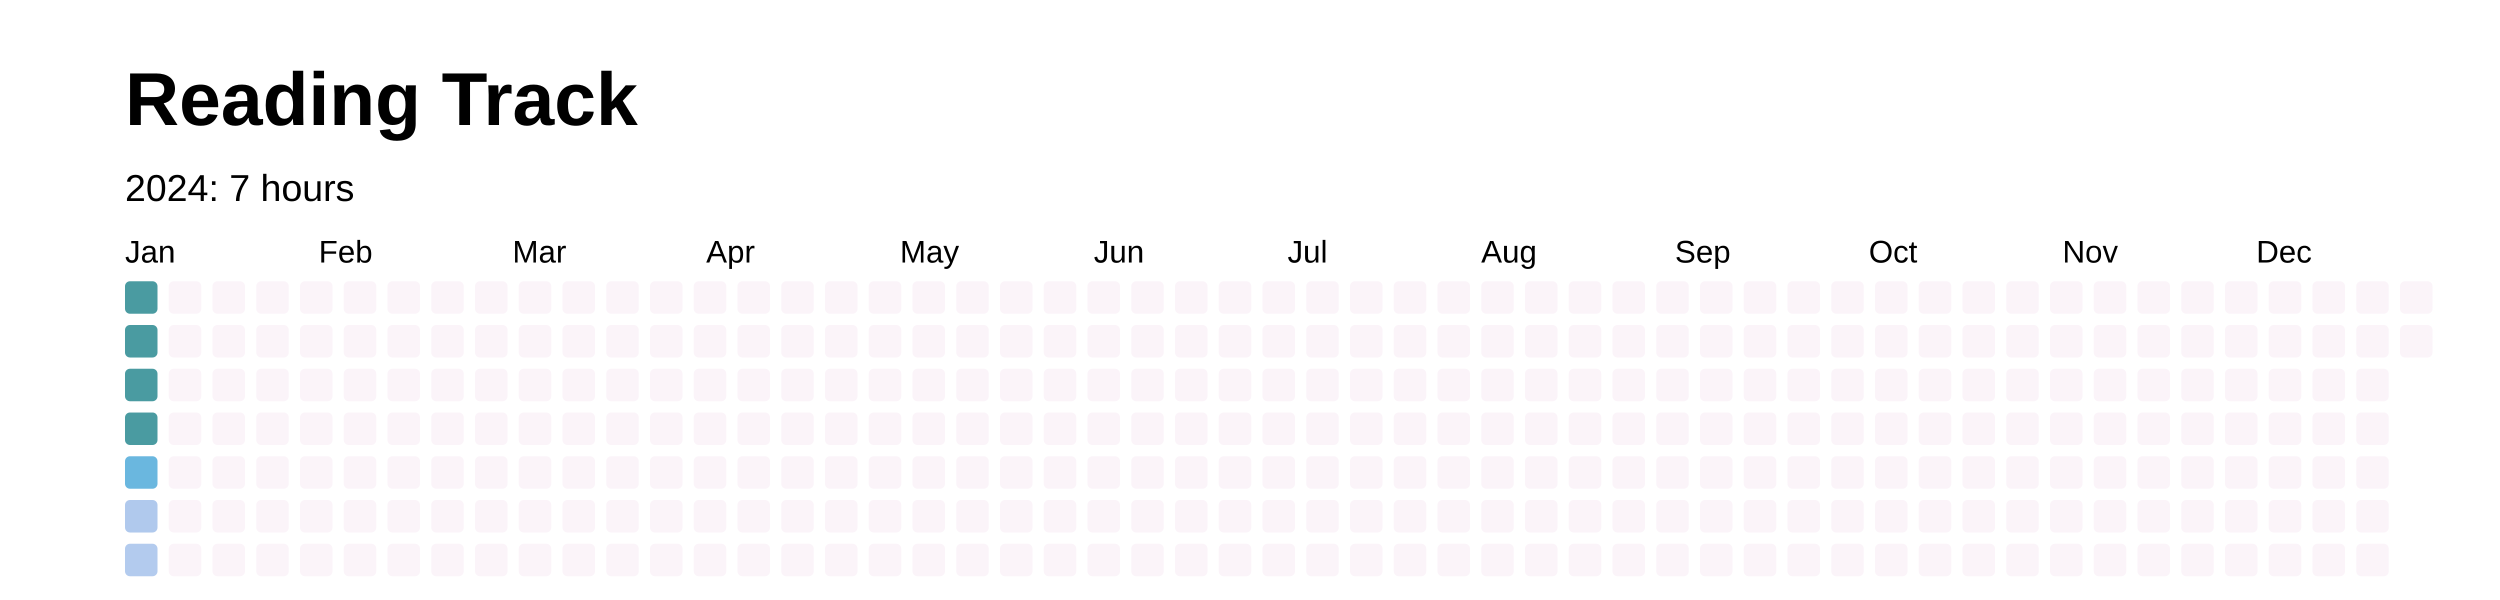
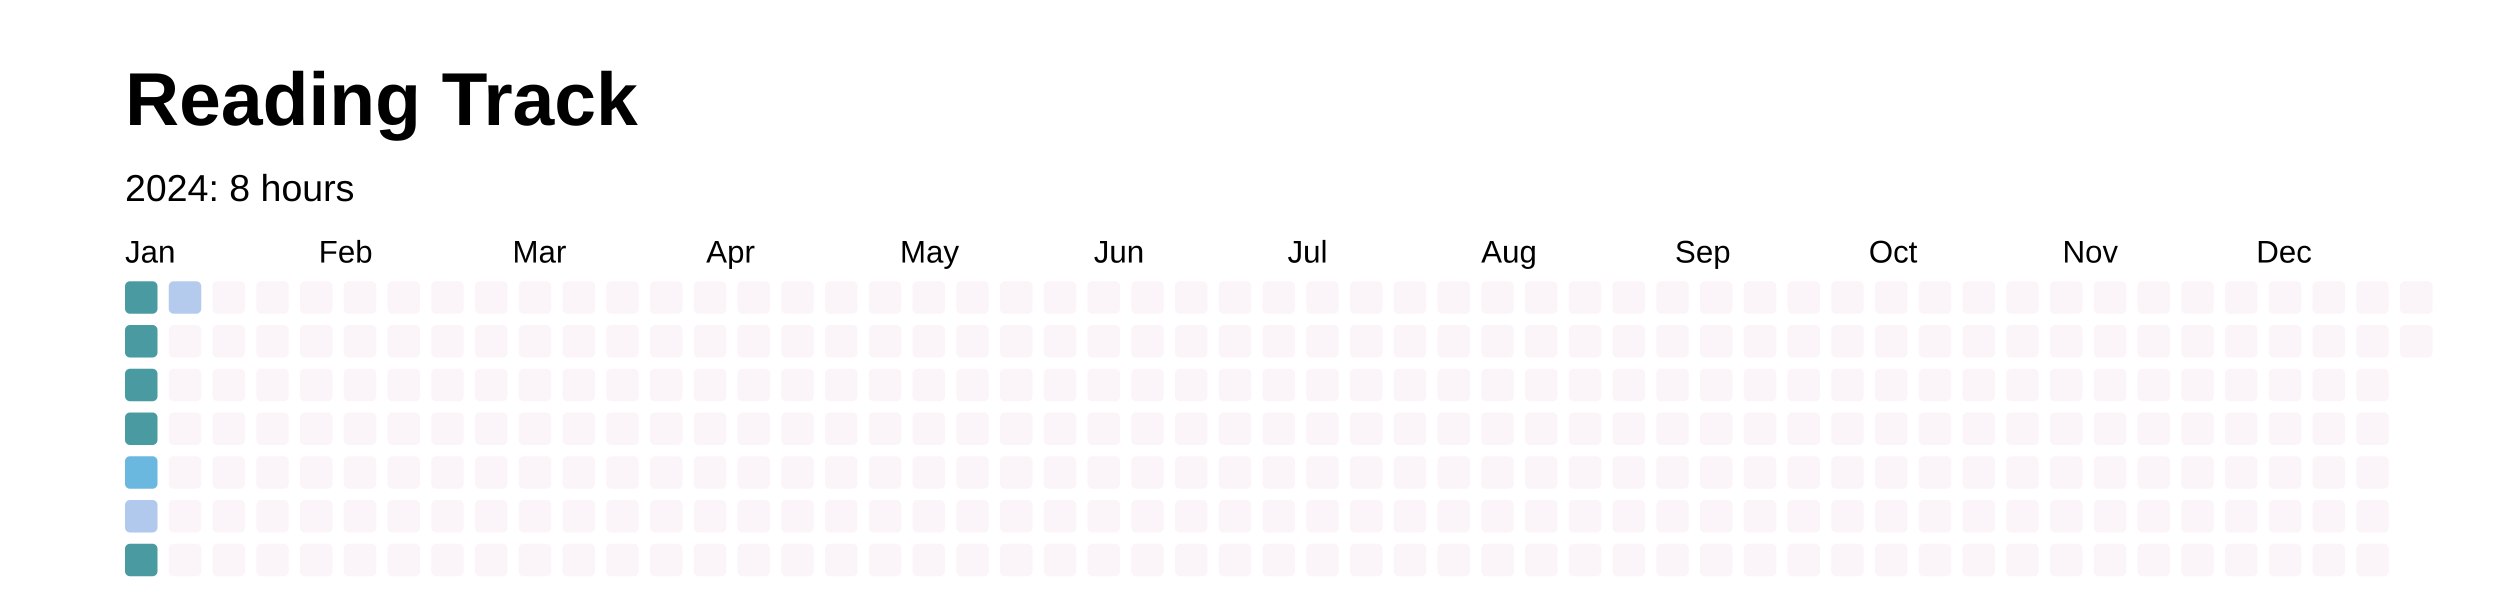
<svg xmlns="http://www.w3.org/2000/svg" baseProfile="full" height="48mm" version="1.1" viewBox="0,0,200,48" width="200mm">
  <defs />
  <rect fill="#FFFFFF" height="48" width="200" x="0" y="0" />
  <text fill="#000000" style="font-size:6px; font-family:Arial; font-weight:bold;" x="10" y="10">Reading Track</text>
-   <text dominant-baseline="hanging" fill="#000000" style="font-size:3.0px; font-family:Arial;" x="10" y="14">2024: 7 hours</text>
+   <text dominant-baseline="hanging" fill="#000000" style="font-size:3.0px; font-family:Arial;" x="10" y="14">2024: 8 hours</text>
  <text fill="#000000" style="font-size:2.5px; font-family:Arial" x="10.0" y="21.0">Jan</text>
  <text fill="#000000" style="font-size:2.5px; font-family:Arial" x="25.5" y="21.0">Feb</text>
  <text fill="#000000" style="font-size:2.5px; font-family:Arial" x="41.0" y="21.0">Mar</text>
  <text fill="#000000" style="font-size:2.5px; font-family:Arial" x="56.5" y="21.0">Apr</text>
  <text fill="#000000" style="font-size:2.5px; font-family:Arial" x="72.0" y="21.0">May</text>
  <text fill="#000000" style="font-size:2.5px; font-family:Arial" x="87.5" y="21.0">Jun</text>
  <text fill="#000000" style="font-size:2.5px; font-family:Arial" x="103.0" y="21.0">Jul</text>
  <text fill="#000000" style="font-size:2.5px; font-family:Arial" x="118.5" y="21.0">Aug</text>
  <text fill="#000000" style="font-size:2.5px; font-family:Arial" x="134.0" y="21.0">Sep</text>
  <text fill="#000000" style="font-size:2.5px; font-family:Arial" x="149.5" y="21.0">Oct</text>
  <text fill="#000000" style="font-size:2.5px; font-family:Arial" x="165.0" y="21.0">Nov</text>
  <text fill="#000000" style="font-size:2.5px; font-family:Arial" x="180.5" y="21.0">Dec</text>
  <rect fill="#4a9ba1" height="2.6" rx="0.4" ry="0.4" width="2.6" x="10.0" y="22.5" />
  <rect fill="#4a9ba1" height="2.6" rx="0.4" ry="0.4" width="2.6" x="10.0" y="26.0" />
  <rect fill="#4a9ba1" height="2.6" rx="0.4" ry="0.4" width="2.6" x="10.0" y="29.5" />
  <rect fill="#4a9ba1" height="2.6" rx="0.4" ry="0.4" width="2.6" x="10.0" y="33.0" />
  <rect fill="#6ab7df" height="2.6" rx="0.4" ry="0.4" width="2.6" x="10.0" y="36.5" />
  <rect fill="#b0c9ed" height="2.6" rx="0.4" ry="0.4" width="2.6" x="10.0" y="40.0" />
-   <rect fill="#b3cbee" height="2.6" rx="0.4" ry="0.4" width="2.6" x="10.0" y="43.5" />
-   <rect fill="#FBF4F9" height="2.6" rx="0.4" ry="0.4" width="2.6" x="13.5" y="22.5" />
+   <rect fill="#4a9ba1" height="2.6" rx="0.4" ry="0.4" width="2.6" x="10.0" y="43.5" />
+   <rect fill="#b4cbee" height="2.6" rx="0.4" ry="0.4" width="2.6" x="13.5" y="22.5" />
  <rect fill="#FBF4F9" height="2.6" rx="0.4" ry="0.4" width="2.6" x="13.5" y="26.0" />
  <rect fill="#FBF4F9" height="2.6" rx="0.4" ry="0.4" width="2.6" x="13.5" y="29.5" />
  <rect fill="#FBF4F9" height="2.6" rx="0.4" ry="0.4" width="2.6" x="13.5" y="33.0" />
  <rect fill="#FBF4F9" height="2.6" rx="0.4" ry="0.4" width="2.6" x="13.5" y="36.5" />
  <rect fill="#FBF4F9" height="2.6" rx="0.4" ry="0.4" width="2.6" x="13.5" y="40.0" />
  <rect fill="#FBF4F9" height="2.6" rx="0.4" ry="0.4" width="2.6" x="13.5" y="43.5" />
  <rect fill="#FBF4F9" height="2.6" rx="0.4" ry="0.4" width="2.6" x="17.0" y="22.5" />
  <rect fill="#FBF4F9" height="2.6" rx="0.4" ry="0.4" width="2.6" x="17.0" y="26.0" />
  <rect fill="#FBF4F9" height="2.6" rx="0.4" ry="0.4" width="2.6" x="17.0" y="29.5" />
  <rect fill="#FBF4F9" height="2.6" rx="0.4" ry="0.4" width="2.6" x="17.0" y="33.0" />
  <rect fill="#FBF4F9" height="2.6" rx="0.4" ry="0.4" width="2.6" x="17.0" y="36.5" />
  <rect fill="#FBF4F9" height="2.6" rx="0.4" ry="0.4" width="2.6" x="17.0" y="40.0" />
  <rect fill="#FBF4F9" height="2.6" rx="0.4" ry="0.4" width="2.6" x="17.0" y="43.5" />
  <rect fill="#FBF4F9" height="2.6" rx="0.4" ry="0.4" width="2.6" x="20.5" y="22.5" />
  <rect fill="#FBF4F9" height="2.6" rx="0.4" ry="0.4" width="2.6" x="20.5" y="26.0" />
  <rect fill="#FBF4F9" height="2.6" rx="0.4" ry="0.4" width="2.6" x="20.5" y="29.5" />
  <rect fill="#FBF4F9" height="2.6" rx="0.4" ry="0.4" width="2.6" x="20.5" y="33.0" />
  <rect fill="#FBF4F9" height="2.6" rx="0.4" ry="0.4" width="2.6" x="20.5" y="36.5" />
  <rect fill="#FBF4F9" height="2.6" rx="0.4" ry="0.4" width="2.6" x="20.5" y="40.0" />
  <rect fill="#FBF4F9" height="2.6" rx="0.4" ry="0.4" width="2.6" x="20.5" y="43.5" />
  <rect fill="#FBF4F9" height="2.6" rx="0.4" ry="0.4" width="2.6" x="24.0" y="22.5" />
  <rect fill="#FBF4F9" height="2.6" rx="0.4" ry="0.4" width="2.6" x="24.0" y="26.0" />
  <rect fill="#FBF4F9" height="2.6" rx="0.4" ry="0.4" width="2.6" x="24.0" y="29.5" />
  <rect fill="#FBF4F9" height="2.6" rx="0.4" ry="0.4" width="2.6" x="24.0" y="33.0" />
  <rect fill="#FBF4F9" height="2.6" rx="0.4" ry="0.4" width="2.6" x="24.0" y="36.5" />
  <rect fill="#FBF4F9" height="2.6" rx="0.4" ry="0.4" width="2.6" x="24.0" y="40.0" />
  <rect fill="#FBF4F9" height="2.6" rx="0.4" ry="0.4" width="2.6" x="24.0" y="43.5" />
  <rect fill="#FBF4F9" height="2.6" rx="0.4" ry="0.4" width="2.6" x="27.5" y="22.5" />
  <rect fill="#FBF4F9" height="2.6" rx="0.4" ry="0.4" width="2.6" x="27.5" y="26.0" />
  <rect fill="#FBF4F9" height="2.6" rx="0.4" ry="0.4" width="2.6" x="27.5" y="29.5" />
  <rect fill="#FBF4F9" height="2.6" rx="0.4" ry="0.4" width="2.6" x="27.5" y="33.0" />
  <rect fill="#FBF4F9" height="2.6" rx="0.4" ry="0.4" width="2.6" x="27.5" y="36.5" />
  <rect fill="#FBF4F9" height="2.6" rx="0.4" ry="0.4" width="2.6" x="27.5" y="40.0" />
  <rect fill="#FBF4F9" height="2.6" rx="0.4" ry="0.4" width="2.6" x="27.5" y="43.5" />
  <rect fill="#FBF4F9" height="2.6" rx="0.4" ry="0.4" width="2.6" x="31.0" y="22.5" />
  <rect fill="#FBF4F9" height="2.6" rx="0.4" ry="0.4" width="2.6" x="31.0" y="26.0" />
  <rect fill="#FBF4F9" height="2.6" rx="0.4" ry="0.4" width="2.6" x="31.0" y="29.5" />
  <rect fill="#FBF4F9" height="2.6" rx="0.4" ry="0.4" width="2.6" x="31.0" y="33.0" />
  <rect fill="#FBF4F9" height="2.6" rx="0.4" ry="0.4" width="2.6" x="31.0" y="36.5" />
  <rect fill="#FBF4F9" height="2.6" rx="0.4" ry="0.4" width="2.6" x="31.0" y="40.0" />
  <rect fill="#FBF4F9" height="2.6" rx="0.4" ry="0.4" width="2.6" x="31.0" y="43.5" />
  <rect fill="#FBF4F9" height="2.6" rx="0.4" ry="0.4" width="2.6" x="34.5" y="22.5" />
  <rect fill="#FBF4F9" height="2.6" rx="0.4" ry="0.4" width="2.6" x="34.5" y="26.0" />
  <rect fill="#FBF4F9" height="2.6" rx="0.4" ry="0.4" width="2.6" x="34.5" y="29.5" />
  <rect fill="#FBF4F9" height="2.6" rx="0.4" ry="0.4" width="2.6" x="34.5" y="33.0" />
  <rect fill="#FBF4F9" height="2.6" rx="0.4" ry="0.4" width="2.6" x="34.5" y="36.5" />
  <rect fill="#FBF4F9" height="2.6" rx="0.4" ry="0.4" width="2.6" x="34.5" y="40.0" />
  <rect fill="#FBF4F9" height="2.6" rx="0.4" ry="0.4" width="2.6" x="34.5" y="43.5" />
  <rect fill="#FBF4F9" height="2.6" rx="0.4" ry="0.4" width="2.6" x="38.0" y="22.5" />
  <rect fill="#FBF4F9" height="2.6" rx="0.4" ry="0.4" width="2.6" x="38.0" y="26.0" />
  <rect fill="#FBF4F9" height="2.6" rx="0.4" ry="0.4" width="2.6" x="38.0" y="29.5" />
  <rect fill="#FBF4F9" height="2.6" rx="0.4" ry="0.4" width="2.6" x="38.0" y="33.0" />
  <rect fill="#FBF4F9" height="2.6" rx="0.4" ry="0.4" width="2.6" x="38.0" y="36.5" />
  <rect fill="#FBF4F9" height="2.6" rx="0.4" ry="0.4" width="2.6" x="38.0" y="40.0" />
  <rect fill="#FBF4F9" height="2.6" rx="0.4" ry="0.4" width="2.6" x="38.0" y="43.5" />
  <rect fill="#FBF4F9" height="2.6" rx="0.4" ry="0.4" width="2.6" x="41.5" y="22.5" />
  <rect fill="#FBF4F9" height="2.6" rx="0.4" ry="0.4" width="2.6" x="41.5" y="26.0" />
  <rect fill="#FBF4F9" height="2.6" rx="0.4" ry="0.4" width="2.6" x="41.5" y="29.5" />
  <rect fill="#FBF4F9" height="2.6" rx="0.4" ry="0.4" width="2.6" x="41.5" y="33.0" />
  <rect fill="#FBF4F9" height="2.6" rx="0.4" ry="0.4" width="2.6" x="41.5" y="36.5" />
  <rect fill="#FBF4F9" height="2.6" rx="0.4" ry="0.4" width="2.6" x="41.5" y="40.0" />
  <rect fill="#FBF4F9" height="2.6" rx="0.4" ry="0.4" width="2.6" x="41.5" y="43.5" />
  <rect fill="#FBF4F9" height="2.6" rx="0.4" ry="0.4" width="2.6" x="45.0" y="22.5" />
  <rect fill="#FBF4F9" height="2.6" rx="0.4" ry="0.4" width="2.6" x="45.0" y="26.0" />
  <rect fill="#FBF4F9" height="2.6" rx="0.4" ry="0.4" width="2.6" x="45.0" y="29.5" />
  <rect fill="#FBF4F9" height="2.6" rx="0.4" ry="0.4" width="2.6" x="45.0" y="33.0" />
  <rect fill="#FBF4F9" height="2.6" rx="0.4" ry="0.4" width="2.6" x="45.0" y="36.5" />
  <rect fill="#FBF4F9" height="2.6" rx="0.4" ry="0.4" width="2.6" x="45.0" y="40.0" />
  <rect fill="#FBF4F9" height="2.6" rx="0.4" ry="0.4" width="2.6" x="45.0" y="43.5" />
  <rect fill="#FBF4F9" height="2.6" rx="0.4" ry="0.4" width="2.6" x="48.5" y="22.5" />
  <rect fill="#FBF4F9" height="2.6" rx="0.4" ry="0.4" width="2.6" x="48.5" y="26.0" />
  <rect fill="#FBF4F9" height="2.6" rx="0.4" ry="0.4" width="2.6" x="48.5" y="29.5" />
  <rect fill="#FBF4F9" height="2.6" rx="0.4" ry="0.4" width="2.6" x="48.5" y="33.0" />
  <rect fill="#FBF4F9" height="2.6" rx="0.4" ry="0.4" width="2.6" x="48.5" y="36.5" />
  <rect fill="#FBF4F9" height="2.6" rx="0.4" ry="0.4" width="2.6" x="48.5" y="40.0" />
  <rect fill="#FBF4F9" height="2.6" rx="0.4" ry="0.4" width="2.6" x="48.5" y="43.5" />
  <rect fill="#FBF4F9" height="2.6" rx="0.4" ry="0.4" width="2.6" x="52.0" y="22.5" />
  <rect fill="#FBF4F9" height="2.6" rx="0.4" ry="0.4" width="2.6" x="52.0" y="26.0" />
  <rect fill="#FBF4F9" height="2.6" rx="0.4" ry="0.4" width="2.6" x="52.0" y="29.5" />
  <rect fill="#FBF4F9" height="2.6" rx="0.4" ry="0.4" width="2.6" x="52.0" y="33.0" />
  <rect fill="#FBF4F9" height="2.6" rx="0.4" ry="0.4" width="2.6" x="52.0" y="36.5" />
  <rect fill="#FBF4F9" height="2.6" rx="0.4" ry="0.4" width="2.6" x="52.0" y="40.0" />
  <rect fill="#FBF4F9" height="2.6" rx="0.4" ry="0.4" width="2.6" x="52.0" y="43.5" />
  <rect fill="#FBF4F9" height="2.6" rx="0.4" ry="0.4" width="2.6" x="55.5" y="22.5" />
  <rect fill="#FBF4F9" height="2.6" rx="0.4" ry="0.4" width="2.6" x="55.5" y="26.0" />
  <rect fill="#FBF4F9" height="2.6" rx="0.4" ry="0.4" width="2.6" x="55.5" y="29.5" />
  <rect fill="#FBF4F9" height="2.6" rx="0.4" ry="0.4" width="2.6" x="55.5" y="33.0" />
  <rect fill="#FBF4F9" height="2.6" rx="0.4" ry="0.4" width="2.6" x="55.5" y="36.5" />
  <rect fill="#FBF4F9" height="2.6" rx="0.4" ry="0.4" width="2.6" x="55.5" y="40.0" />
  <rect fill="#FBF4F9" height="2.6" rx="0.4" ry="0.4" width="2.6" x="55.5" y="43.5" />
  <rect fill="#FBF4F9" height="2.6" rx="0.4" ry="0.4" width="2.6" x="59.0" y="22.5" />
  <rect fill="#FBF4F9" height="2.6" rx="0.4" ry="0.4" width="2.6" x="59.0" y="26.0" />
  <rect fill="#FBF4F9" height="2.6" rx="0.4" ry="0.4" width="2.6" x="59.0" y="29.5" />
  <rect fill="#FBF4F9" height="2.6" rx="0.4" ry="0.4" width="2.6" x="59.0" y="33.0" />
  <rect fill="#FBF4F9" height="2.6" rx="0.4" ry="0.4" width="2.6" x="59.0" y="36.5" />
  <rect fill="#FBF4F9" height="2.6" rx="0.4" ry="0.4" width="2.6" x="59.0" y="40.0" />
  <rect fill="#FBF4F9" height="2.6" rx="0.4" ry="0.4" width="2.6" x="59.0" y="43.5" />
  <rect fill="#FBF4F9" height="2.6" rx="0.4" ry="0.4" width="2.6" x="62.5" y="22.5" />
  <rect fill="#FBF4F9" height="2.6" rx="0.4" ry="0.4" width="2.6" x="62.5" y="26.0" />
  <rect fill="#FBF4F9" height="2.6" rx="0.4" ry="0.4" width="2.6" x="62.5" y="29.5" />
  <rect fill="#FBF4F9" height="2.6" rx="0.4" ry="0.4" width="2.6" x="62.5" y="33.0" />
  <rect fill="#FBF4F9" height="2.6" rx="0.4" ry="0.4" width="2.6" x="62.5" y="36.5" />
  <rect fill="#FBF4F9" height="2.6" rx="0.4" ry="0.4" width="2.6" x="62.5" y="40.0" />
  <rect fill="#FBF4F9" height="2.6" rx="0.4" ry="0.4" width="2.6" x="62.5" y="43.5" />
  <rect fill="#FBF4F9" height="2.6" rx="0.4" ry="0.4" width="2.6" x="66.0" y="22.5" />
  <rect fill="#FBF4F9" height="2.6" rx="0.4" ry="0.4" width="2.6" x="66.0" y="26.0" />
  <rect fill="#FBF4F9" height="2.6" rx="0.4" ry="0.4" width="2.6" x="66.0" y="29.5" />
  <rect fill="#FBF4F9" height="2.6" rx="0.4" ry="0.4" width="2.6" x="66.0" y="33.0" />
  <rect fill="#FBF4F9" height="2.6" rx="0.4" ry="0.4" width="2.6" x="66.0" y="36.5" />
  <rect fill="#FBF4F9" height="2.6" rx="0.4" ry="0.4" width="2.6" x="66.0" y="40.0" />
  <rect fill="#FBF4F9" height="2.6" rx="0.4" ry="0.4" width="2.6" x="66.0" y="43.5" />
  <rect fill="#FBF4F9" height="2.6" rx="0.4" ry="0.4" width="2.6" x="69.5" y="22.5" />
  <rect fill="#FBF4F9" height="2.6" rx="0.4" ry="0.4" width="2.6" x="69.5" y="26.0" />
  <rect fill="#FBF4F9" height="2.6" rx="0.4" ry="0.4" width="2.6" x="69.5" y="29.5" />
  <rect fill="#FBF4F9" height="2.6" rx="0.4" ry="0.4" width="2.6" x="69.5" y="33.0" />
  <rect fill="#FBF4F9" height="2.6" rx="0.4" ry="0.4" width="2.6" x="69.5" y="36.5" />
  <rect fill="#FBF4F9" height="2.6" rx="0.4" ry="0.4" width="2.6" x="69.5" y="40.0" />
  <rect fill="#FBF4F9" height="2.6" rx="0.4" ry="0.4" width="2.6" x="69.5" y="43.5" />
  <rect fill="#FBF4F9" height="2.6" rx="0.4" ry="0.4" width="2.6" x="73.0" y="22.5" />
  <rect fill="#FBF4F9" height="2.6" rx="0.4" ry="0.4" width="2.6" x="73.0" y="26.0" />
  <rect fill="#FBF4F9" height="2.6" rx="0.4" ry="0.4" width="2.6" x="73.0" y="29.5" />
  <rect fill="#FBF4F9" height="2.6" rx="0.4" ry="0.4" width="2.6" x="73.0" y="33.0" />
  <rect fill="#FBF4F9" height="2.6" rx="0.4" ry="0.4" width="2.6" x="73.0" y="36.5" />
  <rect fill="#FBF4F9" height="2.6" rx="0.4" ry="0.4" width="2.6" x="73.0" y="40.0" />
  <rect fill="#FBF4F9" height="2.6" rx="0.4" ry="0.4" width="2.6" x="73.0" y="43.5" />
  <rect fill="#FBF4F9" height="2.6" rx="0.4" ry="0.4" width="2.6" x="76.5" y="22.5" />
  <rect fill="#FBF4F9" height="2.6" rx="0.4" ry="0.4" width="2.6" x="76.5" y="26.0" />
  <rect fill="#FBF4F9" height="2.6" rx="0.4" ry="0.4" width="2.6" x="76.5" y="29.5" />
  <rect fill="#FBF4F9" height="2.6" rx="0.4" ry="0.4" width="2.6" x="76.5" y="33.0" />
  <rect fill="#FBF4F9" height="2.6" rx="0.4" ry="0.4" width="2.6" x="76.5" y="36.5" />
  <rect fill="#FBF4F9" height="2.6" rx="0.4" ry="0.4" width="2.6" x="76.5" y="40.0" />
  <rect fill="#FBF4F9" height="2.6" rx="0.4" ry="0.4" width="2.6" x="76.5" y="43.5" />
  <rect fill="#FBF4F9" height="2.6" rx="0.4" ry="0.4" width="2.6" x="80.0" y="22.5" />
  <rect fill="#FBF4F9" height="2.6" rx="0.4" ry="0.4" width="2.6" x="80.0" y="26.0" />
  <rect fill="#FBF4F9" height="2.6" rx="0.4" ry="0.4" width="2.6" x="80.0" y="29.5" />
  <rect fill="#FBF4F9" height="2.6" rx="0.4" ry="0.4" width="2.6" x="80.0" y="33.0" />
  <rect fill="#FBF4F9" height="2.6" rx="0.4" ry="0.4" width="2.6" x="80.0" y="36.5" />
  <rect fill="#FBF4F9" height="2.6" rx="0.4" ry="0.4" width="2.6" x="80.0" y="40.0" />
  <rect fill="#FBF4F9" height="2.6" rx="0.4" ry="0.4" width="2.6" x="80.0" y="43.5" />
  <rect fill="#FBF4F9" height="2.6" rx="0.4" ry="0.4" width="2.6" x="83.5" y="22.5" />
  <rect fill="#FBF4F9" height="2.6" rx="0.4" ry="0.4" width="2.6" x="83.5" y="26.0" />
  <rect fill="#FBF4F9" height="2.6" rx="0.4" ry="0.4" width="2.6" x="83.5" y="29.5" />
  <rect fill="#FBF4F9" height="2.6" rx="0.4" ry="0.4" width="2.6" x="83.5" y="33.0" />
  <rect fill="#FBF4F9" height="2.6" rx="0.4" ry="0.4" width="2.6" x="83.5" y="36.5" />
  <rect fill="#FBF4F9" height="2.6" rx="0.4" ry="0.4" width="2.6" x="83.5" y="40.0" />
  <rect fill="#FBF4F9" height="2.6" rx="0.4" ry="0.4" width="2.6" x="83.5" y="43.5" />
  <rect fill="#FBF4F9" height="2.6" rx="0.4" ry="0.4" width="2.6" x="87.0" y="22.5" />
  <rect fill="#FBF4F9" height="2.6" rx="0.4" ry="0.4" width="2.6" x="87.0" y="26.0" />
  <rect fill="#FBF4F9" height="2.6" rx="0.4" ry="0.4" width="2.6" x="87.0" y="29.5" />
  <rect fill="#FBF4F9" height="2.6" rx="0.4" ry="0.4" width="2.6" x="87.0" y="33.0" />
  <rect fill="#FBF4F9" height="2.6" rx="0.4" ry="0.4" width="2.6" x="87.0" y="36.5" />
  <rect fill="#FBF4F9" height="2.6" rx="0.4" ry="0.4" width="2.6" x="87.0" y="40.0" />
  <rect fill="#FBF4F9" height="2.6" rx="0.4" ry="0.4" width="2.6" x="87.0" y="43.5" />
  <rect fill="#FBF4F9" height="2.6" rx="0.4" ry="0.4" width="2.6" x="90.5" y="22.5" />
  <rect fill="#FBF4F9" height="2.6" rx="0.4" ry="0.4" width="2.6" x="90.5" y="26.0" />
  <rect fill="#FBF4F9" height="2.6" rx="0.4" ry="0.4" width="2.6" x="90.5" y="29.5" />
  <rect fill="#FBF4F9" height="2.6" rx="0.4" ry="0.4" width="2.6" x="90.5" y="33.0" />
  <rect fill="#FBF4F9" height="2.6" rx="0.4" ry="0.4" width="2.6" x="90.5" y="36.5" />
  <rect fill="#FBF4F9" height="2.6" rx="0.4" ry="0.4" width="2.6" x="90.5" y="40.0" />
  <rect fill="#FBF4F9" height="2.6" rx="0.4" ry="0.4" width="2.6" x="90.5" y="43.5" />
  <rect fill="#FBF4F9" height="2.6" rx="0.4" ry="0.4" width="2.6" x="94.0" y="22.5" />
  <rect fill="#FBF4F9" height="2.6" rx="0.4" ry="0.4" width="2.6" x="94.0" y="26.0" />
  <rect fill="#FBF4F9" height="2.6" rx="0.4" ry="0.4" width="2.6" x="94.0" y="29.5" />
  <rect fill="#FBF4F9" height="2.6" rx="0.4" ry="0.4" width="2.6" x="94.0" y="33.0" />
  <rect fill="#FBF4F9" height="2.6" rx="0.4" ry="0.4" width="2.6" x="94.0" y="36.5" />
  <rect fill="#FBF4F9" height="2.6" rx="0.4" ry="0.4" width="2.6" x="94.0" y="40.0" />
  <rect fill="#FBF4F9" height="2.6" rx="0.4" ry="0.4" width="2.6" x="94.0" y="43.5" />
  <rect fill="#FBF4F9" height="2.6" rx="0.4" ry="0.4" width="2.6" x="97.5" y="22.5" />
  <rect fill="#FBF4F9" height="2.6" rx="0.4" ry="0.4" width="2.6" x="97.5" y="26.0" />
  <rect fill="#FBF4F9" height="2.6" rx="0.4" ry="0.4" width="2.6" x="97.5" y="29.5" />
  <rect fill="#FBF4F9" height="2.6" rx="0.4" ry="0.4" width="2.6" x="97.5" y="33.0" />
  <rect fill="#FBF4F9" height="2.6" rx="0.4" ry="0.4" width="2.6" x="97.5" y="36.5" />
  <rect fill="#FBF4F9" height="2.6" rx="0.4" ry="0.4" width="2.6" x="97.5" y="40.0" />
  <rect fill="#FBF4F9" height="2.6" rx="0.4" ry="0.4" width="2.6" x="97.5" y="43.5" />
  <rect fill="#FBF4F9" height="2.6" rx="0.4" ry="0.4" width="2.6" x="101.0" y="22.5" />
  <rect fill="#FBF4F9" height="2.6" rx="0.4" ry="0.4" width="2.6" x="101.0" y="26.0" />
  <rect fill="#FBF4F9" height="2.6" rx="0.4" ry="0.4" width="2.6" x="101.0" y="29.5" />
  <rect fill="#FBF4F9" height="2.6" rx="0.4" ry="0.4" width="2.6" x="101.0" y="33.0" />
  <rect fill="#FBF4F9" height="2.6" rx="0.4" ry="0.4" width="2.6" x="101.0" y="36.5" />
  <rect fill="#FBF4F9" height="2.6" rx="0.4" ry="0.4" width="2.6" x="101.0" y="40.0" />
  <rect fill="#FBF4F9" height="2.6" rx="0.4" ry="0.4" width="2.6" x="101.0" y="43.5" />
  <rect fill="#FBF4F9" height="2.6" rx="0.4" ry="0.4" width="2.6" x="104.5" y="22.5" />
  <rect fill="#FBF4F9" height="2.6" rx="0.4" ry="0.4" width="2.6" x="104.5" y="26.0" />
  <rect fill="#FBF4F9" height="2.6" rx="0.4" ry="0.4" width="2.6" x="104.5" y="29.5" />
  <rect fill="#FBF4F9" height="2.6" rx="0.4" ry="0.4" width="2.6" x="104.5" y="33.0" />
  <rect fill="#FBF4F9" height="2.6" rx="0.4" ry="0.4" width="2.6" x="104.5" y="36.5" />
  <rect fill="#FBF4F9" height="2.6" rx="0.4" ry="0.4" width="2.6" x="104.5" y="40.0" />
  <rect fill="#FBF4F9" height="2.6" rx="0.4" ry="0.4" width="2.6" x="104.5" y="43.5" />
  <rect fill="#FBF4F9" height="2.6" rx="0.4" ry="0.4" width="2.6" x="108.0" y="22.5" />
  <rect fill="#FBF4F9" height="2.6" rx="0.4" ry="0.4" width="2.6" x="108.0" y="26.0" />
  <rect fill="#FBF4F9" height="2.6" rx="0.4" ry="0.4" width="2.6" x="108.0" y="29.5" />
  <rect fill="#FBF4F9" height="2.6" rx="0.4" ry="0.4" width="2.6" x="108.0" y="33.0" />
  <rect fill="#FBF4F9" height="2.6" rx="0.4" ry="0.4" width="2.6" x="108.0" y="36.5" />
  <rect fill="#FBF4F9" height="2.6" rx="0.4" ry="0.4" width="2.6" x="108.0" y="40.0" />
  <rect fill="#FBF4F9" height="2.6" rx="0.4" ry="0.4" width="2.6" x="108.0" y="43.5" />
  <rect fill="#FBF4F9" height="2.6" rx="0.4" ry="0.4" width="2.6" x="111.5" y="22.5" />
  <rect fill="#FBF4F9" height="2.6" rx="0.4" ry="0.4" width="2.6" x="111.5" y="26.0" />
  <rect fill="#FBF4F9" height="2.6" rx="0.4" ry="0.4" width="2.6" x="111.5" y="29.5" />
  <rect fill="#FBF4F9" height="2.6" rx="0.4" ry="0.4" width="2.6" x="111.5" y="33.0" />
  <rect fill="#FBF4F9" height="2.6" rx="0.4" ry="0.4" width="2.6" x="111.5" y="36.5" />
  <rect fill="#FBF4F9" height="2.6" rx="0.4" ry="0.4" width="2.6" x="111.5" y="40.0" />
  <rect fill="#FBF4F9" height="2.6" rx="0.4" ry="0.4" width="2.6" x="111.5" y="43.5" />
  <rect fill="#FBF4F9" height="2.6" rx="0.4" ry="0.4" width="2.6" x="115.0" y="22.5" />
  <rect fill="#FBF4F9" height="2.6" rx="0.4" ry="0.4" width="2.6" x="115.0" y="26.0" />
  <rect fill="#FBF4F9" height="2.6" rx="0.4" ry="0.4" width="2.6" x="115.0" y="29.5" />
  <rect fill="#FBF4F9" height="2.6" rx="0.4" ry="0.4" width="2.6" x="115.0" y="33.0" />
  <rect fill="#FBF4F9" height="2.6" rx="0.4" ry="0.4" width="2.6" x="115.0" y="36.5" />
  <rect fill="#FBF4F9" height="2.6" rx="0.4" ry="0.4" width="2.6" x="115.0" y="40.0" />
  <rect fill="#FBF4F9" height="2.6" rx="0.4" ry="0.4" width="2.6" x="115.0" y="43.5" />
  <rect fill="#FBF4F9" height="2.6" rx="0.4" ry="0.4" width="2.6" x="118.5" y="22.5" />
  <rect fill="#FBF4F9" height="2.6" rx="0.4" ry="0.4" width="2.6" x="118.5" y="26.0" />
  <rect fill="#FBF4F9" height="2.6" rx="0.4" ry="0.4" width="2.6" x="118.5" y="29.5" />
  <rect fill="#FBF4F9" height="2.6" rx="0.4" ry="0.4" width="2.6" x="118.5" y="33.0" />
  <rect fill="#FBF4F9" height="2.6" rx="0.4" ry="0.4" width="2.6" x="118.5" y="36.5" />
  <rect fill="#FBF4F9" height="2.6" rx="0.4" ry="0.4" width="2.6" x="118.5" y="40.0" />
  <rect fill="#FBF4F9" height="2.6" rx="0.4" ry="0.4" width="2.6" x="118.5" y="43.5" />
  <rect fill="#FBF4F9" height="2.6" rx="0.4" ry="0.4" width="2.6" x="122.0" y="22.5" />
  <rect fill="#FBF4F9" height="2.6" rx="0.4" ry="0.4" width="2.6" x="122.0" y="26.0" />
  <rect fill="#FBF4F9" height="2.6" rx="0.4" ry="0.4" width="2.6" x="122.0" y="29.5" />
  <rect fill="#FBF4F9" height="2.6" rx="0.4" ry="0.4" width="2.6" x="122.0" y="33.0" />
  <rect fill="#FBF4F9" height="2.6" rx="0.4" ry="0.4" width="2.6" x="122.0" y="36.5" />
  <rect fill="#FBF4F9" height="2.6" rx="0.4" ry="0.4" width="2.6" x="122.0" y="40.0" />
  <rect fill="#FBF4F9" height="2.6" rx="0.4" ry="0.4" width="2.6" x="122.0" y="43.5" />
  <rect fill="#FBF4F9" height="2.6" rx="0.4" ry="0.4" width="2.6" x="125.5" y="22.5" />
  <rect fill="#FBF4F9" height="2.6" rx="0.4" ry="0.4" width="2.6" x="125.5" y="26.0" />
  <rect fill="#FBF4F9" height="2.6" rx="0.4" ry="0.4" width="2.6" x="125.5" y="29.5" />
  <rect fill="#FBF4F9" height="2.6" rx="0.4" ry="0.4" width="2.6" x="125.5" y="33.0" />
  <rect fill="#FBF4F9" height="2.6" rx="0.4" ry="0.4" width="2.6" x="125.5" y="36.5" />
  <rect fill="#FBF4F9" height="2.6" rx="0.4" ry="0.4" width="2.6" x="125.5" y="40.0" />
  <rect fill="#FBF4F9" height="2.6" rx="0.4" ry="0.4" width="2.6" x="125.5" y="43.5" />
  <rect fill="#FBF4F9" height="2.6" rx="0.4" ry="0.4" width="2.6" x="129.0" y="22.5" />
  <rect fill="#FBF4F9" height="2.6" rx="0.4" ry="0.4" width="2.6" x="129.0" y="26.0" />
  <rect fill="#FBF4F9" height="2.6" rx="0.4" ry="0.4" width="2.6" x="129.0" y="29.5" />
  <rect fill="#FBF4F9" height="2.6" rx="0.4" ry="0.4" width="2.6" x="129.0" y="33.0" />
  <rect fill="#FBF4F9" height="2.6" rx="0.4" ry="0.4" width="2.6" x="129.0" y="36.5" />
  <rect fill="#FBF4F9" height="2.6" rx="0.4" ry="0.4" width="2.6" x="129.0" y="40.0" />
  <rect fill="#FBF4F9" height="2.6" rx="0.4" ry="0.4" width="2.6" x="129.0" y="43.5" />
  <rect fill="#FBF4F9" height="2.6" rx="0.4" ry="0.4" width="2.6" x="132.5" y="22.5" />
  <rect fill="#FBF4F9" height="2.6" rx="0.4" ry="0.4" width="2.6" x="132.5" y="26.0" />
  <rect fill="#FBF4F9" height="2.6" rx="0.4" ry="0.4" width="2.6" x="132.5" y="29.5" />
  <rect fill="#FBF4F9" height="2.6" rx="0.4" ry="0.4" width="2.6" x="132.5" y="33.0" />
  <rect fill="#FBF4F9" height="2.6" rx="0.4" ry="0.4" width="2.6" x="132.5" y="36.5" />
  <rect fill="#FBF4F9" height="2.6" rx="0.4" ry="0.4" width="2.6" x="132.5" y="40.0" />
  <rect fill="#FBF4F9" height="2.6" rx="0.4" ry="0.4" width="2.6" x="132.5" y="43.5" />
  <rect fill="#FBF4F9" height="2.6" rx="0.4" ry="0.4" width="2.6" x="136.0" y="22.5" />
  <rect fill="#FBF4F9" height="2.6" rx="0.4" ry="0.4" width="2.6" x="136.0" y="26.0" />
  <rect fill="#FBF4F9" height="2.6" rx="0.4" ry="0.4" width="2.6" x="136.0" y="29.5" />
  <rect fill="#FBF4F9" height="2.6" rx="0.4" ry="0.4" width="2.6" x="136.0" y="33.0" />
  <rect fill="#FBF4F9" height="2.6" rx="0.4" ry="0.4" width="2.6" x="136.0" y="36.5" />
  <rect fill="#FBF4F9" height="2.6" rx="0.4" ry="0.4" width="2.6" x="136.0" y="40.0" />
  <rect fill="#FBF4F9" height="2.6" rx="0.4" ry="0.4" width="2.6" x="136.0" y="43.5" />
  <rect fill="#FBF4F9" height="2.6" rx="0.4" ry="0.4" width="2.6" x="139.5" y="22.5" />
  <rect fill="#FBF4F9" height="2.6" rx="0.4" ry="0.4" width="2.6" x="139.5" y="26.0" />
  <rect fill="#FBF4F9" height="2.6" rx="0.4" ry="0.4" width="2.6" x="139.5" y="29.5" />
  <rect fill="#FBF4F9" height="2.6" rx="0.4" ry="0.4" width="2.6" x="139.5" y="33.0" />
  <rect fill="#FBF4F9" height="2.6" rx="0.4" ry="0.4" width="2.6" x="139.5" y="36.5" />
  <rect fill="#FBF4F9" height="2.6" rx="0.4" ry="0.4" width="2.6" x="139.5" y="40.0" />
  <rect fill="#FBF4F9" height="2.6" rx="0.4" ry="0.4" width="2.6" x="139.5" y="43.5" />
  <rect fill="#FBF4F9" height="2.6" rx="0.4" ry="0.4" width="2.6" x="143.0" y="22.5" />
  <rect fill="#FBF4F9" height="2.6" rx="0.4" ry="0.4" width="2.6" x="143.0" y="26.0" />
  <rect fill="#FBF4F9" height="2.6" rx="0.4" ry="0.4" width="2.6" x="143.0" y="29.5" />
  <rect fill="#FBF4F9" height="2.6" rx="0.4" ry="0.4" width="2.6" x="143.0" y="33.0" />
  <rect fill="#FBF4F9" height="2.6" rx="0.4" ry="0.4" width="2.6" x="143.0" y="36.5" />
  <rect fill="#FBF4F9" height="2.6" rx="0.4" ry="0.4" width="2.6" x="143.0" y="40.0" />
  <rect fill="#FBF4F9" height="2.6" rx="0.4" ry="0.4" width="2.6" x="143.0" y="43.5" />
  <rect fill="#FBF4F9" height="2.6" rx="0.4" ry="0.4" width="2.6" x="146.5" y="22.5" />
  <rect fill="#FBF4F9" height="2.6" rx="0.4" ry="0.4" width="2.6" x="146.5" y="26.0" />
  <rect fill="#FBF4F9" height="2.6" rx="0.4" ry="0.4" width="2.6" x="146.5" y="29.5" />
  <rect fill="#FBF4F9" height="2.6" rx="0.4" ry="0.4" width="2.6" x="146.5" y="33.0" />
  <rect fill="#FBF4F9" height="2.6" rx="0.4" ry="0.4" width="2.6" x="146.5" y="36.5" />
  <rect fill="#FBF4F9" height="2.6" rx="0.4" ry="0.4" width="2.6" x="146.5" y="40.0" />
  <rect fill="#FBF4F9" height="2.6" rx="0.4" ry="0.4" width="2.6" x="146.5" y="43.5" />
  <rect fill="#FBF4F9" height="2.6" rx="0.4" ry="0.4" width="2.6" x="150.0" y="22.5" />
  <rect fill="#FBF4F9" height="2.6" rx="0.4" ry="0.4" width="2.6" x="150.0" y="26.0" />
  <rect fill="#FBF4F9" height="2.6" rx="0.4" ry="0.4" width="2.6" x="150.0" y="29.5" />
  <rect fill="#FBF4F9" height="2.6" rx="0.4" ry="0.4" width="2.6" x="150.0" y="33.0" />
  <rect fill="#FBF4F9" height="2.6" rx="0.4" ry="0.4" width="2.6" x="150.0" y="36.5" />
  <rect fill="#FBF4F9" height="2.6" rx="0.4" ry="0.4" width="2.6" x="150.0" y="40.0" />
  <rect fill="#FBF4F9" height="2.6" rx="0.4" ry="0.4" width="2.6" x="150.0" y="43.5" />
  <rect fill="#FBF4F9" height="2.6" rx="0.4" ry="0.4" width="2.6" x="153.5" y="22.5" />
  <rect fill="#FBF4F9" height="2.6" rx="0.4" ry="0.4" width="2.6" x="153.5" y="26.0" />
  <rect fill="#FBF4F9" height="2.6" rx="0.4" ry="0.4" width="2.6" x="153.5" y="29.5" />
  <rect fill="#FBF4F9" height="2.6" rx="0.4" ry="0.4" width="2.6" x="153.5" y="33.0" />
  <rect fill="#FBF4F9" height="2.6" rx="0.4" ry="0.4" width="2.6" x="153.5" y="36.5" />
  <rect fill="#FBF4F9" height="2.6" rx="0.4" ry="0.4" width="2.6" x="153.5" y="40.0" />
  <rect fill="#FBF4F9" height="2.6" rx="0.4" ry="0.4" width="2.6" x="153.5" y="43.5" />
  <rect fill="#FBF4F9" height="2.6" rx="0.4" ry="0.4" width="2.6" x="157.0" y="22.5" />
  <rect fill="#FBF4F9" height="2.6" rx="0.4" ry="0.4" width="2.6" x="157.0" y="26.0" />
  <rect fill="#FBF4F9" height="2.6" rx="0.4" ry="0.4" width="2.6" x="157.0" y="29.5" />
  <rect fill="#FBF4F9" height="2.6" rx="0.4" ry="0.4" width="2.6" x="157.0" y="33.0" />
  <rect fill="#FBF4F9" height="2.6" rx="0.4" ry="0.4" width="2.6" x="157.0" y="36.5" />
  <rect fill="#FBF4F9" height="2.6" rx="0.4" ry="0.4" width="2.6" x="157.0" y="40.0" />
  <rect fill="#FBF4F9" height="2.6" rx="0.4" ry="0.4" width="2.6" x="157.0" y="43.5" />
  <rect fill="#FBF4F9" height="2.6" rx="0.4" ry="0.4" width="2.6" x="160.5" y="22.5" />
  <rect fill="#FBF4F9" height="2.6" rx="0.4" ry="0.4" width="2.6" x="160.5" y="26.0" />
  <rect fill="#FBF4F9" height="2.6" rx="0.4" ry="0.4" width="2.6" x="160.5" y="29.5" />
  <rect fill="#FBF4F9" height="2.6" rx="0.4" ry="0.4" width="2.6" x="160.5" y="33.0" />
  <rect fill="#FBF4F9" height="2.6" rx="0.4" ry="0.4" width="2.6" x="160.5" y="36.5" />
  <rect fill="#FBF4F9" height="2.6" rx="0.4" ry="0.4" width="2.6" x="160.5" y="40.0" />
  <rect fill="#FBF4F9" height="2.6" rx="0.4" ry="0.4" width="2.6" x="160.5" y="43.5" />
  <rect fill="#FBF4F9" height="2.6" rx="0.4" ry="0.4" width="2.6" x="164.0" y="22.5" />
  <rect fill="#FBF4F9" height="2.6" rx="0.4" ry="0.4" width="2.6" x="164.0" y="26.0" />
  <rect fill="#FBF4F9" height="2.6" rx="0.4" ry="0.4" width="2.6" x="164.0" y="29.5" />
  <rect fill="#FBF4F9" height="2.6" rx="0.4" ry="0.4" width="2.6" x="164.0" y="33.0" />
  <rect fill="#FBF4F9" height="2.6" rx="0.4" ry="0.4" width="2.6" x="164.0" y="36.5" />
  <rect fill="#FBF4F9" height="2.6" rx="0.4" ry="0.4" width="2.6" x="164.0" y="40.0" />
  <rect fill="#FBF4F9" height="2.6" rx="0.4" ry="0.4" width="2.6" x="164.0" y="43.5" />
  <rect fill="#FBF4F9" height="2.6" rx="0.4" ry="0.4" width="2.6" x="167.5" y="22.5" />
  <rect fill="#FBF4F9" height="2.6" rx="0.4" ry="0.4" width="2.6" x="167.5" y="26.0" />
  <rect fill="#FBF4F9" height="2.6" rx="0.4" ry="0.4" width="2.6" x="167.5" y="29.5" />
  <rect fill="#FBF4F9" height="2.6" rx="0.4" ry="0.4" width="2.6" x="167.5" y="33.0" />
  <rect fill="#FBF4F9" height="2.6" rx="0.4" ry="0.4" width="2.6" x="167.5" y="36.5" />
  <rect fill="#FBF4F9" height="2.6" rx="0.4" ry="0.4" width="2.6" x="167.5" y="40.0" />
  <rect fill="#FBF4F9" height="2.6" rx="0.4" ry="0.4" width="2.6" x="167.5" y="43.5" />
  <rect fill="#FBF4F9" height="2.6" rx="0.4" ry="0.4" width="2.6" x="171.0" y="22.5" />
  <rect fill="#FBF4F9" height="2.6" rx="0.4" ry="0.4" width="2.6" x="171.0" y="26.0" />
  <rect fill="#FBF4F9" height="2.6" rx="0.4" ry="0.4" width="2.6" x="171.0" y="29.5" />
  <rect fill="#FBF4F9" height="2.6" rx="0.4" ry="0.4" width="2.6" x="171.0" y="33.0" />
  <rect fill="#FBF4F9" height="2.6" rx="0.4" ry="0.4" width="2.6" x="171.0" y="36.5" />
  <rect fill="#FBF4F9" height="2.6" rx="0.4" ry="0.4" width="2.6" x="171.0" y="40.0" />
  <rect fill="#FBF4F9" height="2.6" rx="0.4" ry="0.4" width="2.6" x="171.0" y="43.5" />
  <rect fill="#FBF4F9" height="2.6" rx="0.4" ry="0.4" width="2.6" x="174.5" y="22.5" />
  <rect fill="#FBF4F9" height="2.6" rx="0.4" ry="0.4" width="2.6" x="174.5" y="26.0" />
  <rect fill="#FBF4F9" height="2.6" rx="0.4" ry="0.4" width="2.6" x="174.5" y="29.5" />
  <rect fill="#FBF4F9" height="2.6" rx="0.4" ry="0.4" width="2.6" x="174.5" y="33.0" />
  <rect fill="#FBF4F9" height="2.6" rx="0.4" ry="0.4" width="2.6" x="174.5" y="36.5" />
  <rect fill="#FBF4F9" height="2.6" rx="0.4" ry="0.4" width="2.6" x="174.5" y="40.0" />
  <rect fill="#FBF4F9" height="2.6" rx="0.4" ry="0.4" width="2.6" x="174.5" y="43.5" />
  <rect fill="#FBF4F9" height="2.6" rx="0.4" ry="0.4" width="2.6" x="178.0" y="22.5" />
  <rect fill="#FBF4F9" height="2.6" rx="0.4" ry="0.4" width="2.6" x="178.0" y="26.0" />
  <rect fill="#FBF4F9" height="2.6" rx="0.4" ry="0.4" width="2.6" x="178.0" y="29.5" />
  <rect fill="#FBF4F9" height="2.6" rx="0.4" ry="0.4" width="2.6" x="178.0" y="33.0" />
  <rect fill="#FBF4F9" height="2.6" rx="0.4" ry="0.4" width="2.6" x="178.0" y="36.5" />
  <rect fill="#FBF4F9" height="2.6" rx="0.4" ry="0.4" width="2.6" x="178.0" y="40.0" />
  <rect fill="#FBF4F9" height="2.6" rx="0.4" ry="0.4" width="2.6" x="178.0" y="43.5" />
  <rect fill="#FBF4F9" height="2.6" rx="0.4" ry="0.4" width="2.6" x="181.5" y="22.5" />
  <rect fill="#FBF4F9" height="2.6" rx="0.4" ry="0.4" width="2.6" x="181.5" y="26.0" />
  <rect fill="#FBF4F9" height="2.6" rx="0.4" ry="0.4" width="2.6" x="181.5" y="29.5" />
  <rect fill="#FBF4F9" height="2.6" rx="0.4" ry="0.4" width="2.6" x="181.5" y="33.0" />
  <rect fill="#FBF4F9" height="2.6" rx="0.4" ry="0.4" width="2.6" x="181.5" y="36.5" />
  <rect fill="#FBF4F9" height="2.6" rx="0.4" ry="0.4" width="2.6" x="181.5" y="40.0" />
  <rect fill="#FBF4F9" height="2.6" rx="0.4" ry="0.4" width="2.6" x="181.5" y="43.5" />
  <rect fill="#FBF4F9" height="2.6" rx="0.4" ry="0.4" width="2.6" x="185.0" y="22.5" />
  <rect fill="#FBF4F9" height="2.6" rx="0.4" ry="0.4" width="2.6" x="185.0" y="26.0" />
  <rect fill="#FBF4F9" height="2.6" rx="0.4" ry="0.4" width="2.6" x="185.0" y="29.5" />
  <rect fill="#FBF4F9" height="2.6" rx="0.4" ry="0.4" width="2.6" x="185.0" y="33.0" />
  <rect fill="#FBF4F9" height="2.6" rx="0.4" ry="0.4" width="2.6" x="185.0" y="36.5" />
  <rect fill="#FBF4F9" height="2.6" rx="0.4" ry="0.4" width="2.6" x="185.0" y="40.0" />
  <rect fill="#FBF4F9" height="2.6" rx="0.4" ry="0.4" width="2.6" x="185.0" y="43.5" />
  <rect fill="#FBF4F9" height="2.6" rx="0.4" ry="0.4" width="2.6" x="188.5" y="22.5" />
  <rect fill="#FBF4F9" height="2.6" rx="0.4" ry="0.4" width="2.6" x="188.5" y="26.0" />
  <rect fill="#FBF4F9" height="2.6" rx="0.4" ry="0.4" width="2.6" x="188.5" y="29.5" />
  <rect fill="#FBF4F9" height="2.6" rx="0.4" ry="0.4" width="2.6" x="188.5" y="33.0" />
  <rect fill="#FBF4F9" height="2.6" rx="0.4" ry="0.4" width="2.6" x="188.5" y="36.5" />
  <rect fill="#FBF4F9" height="2.6" rx="0.4" ry="0.4" width="2.6" x="188.5" y="40.0" />
  <rect fill="#FBF4F9" height="2.6" rx="0.4" ry="0.4" width="2.6" x="188.5" y="43.5" />
  <rect fill="#FBF4F9" height="2.6" rx="0.4" ry="0.4" width="2.6" x="192.0" y="22.5" />
  <rect fill="#FBF4F9" height="2.6" rx="0.4" ry="0.4" width="2.6" x="192.0" y="26.0" />
</svg>
